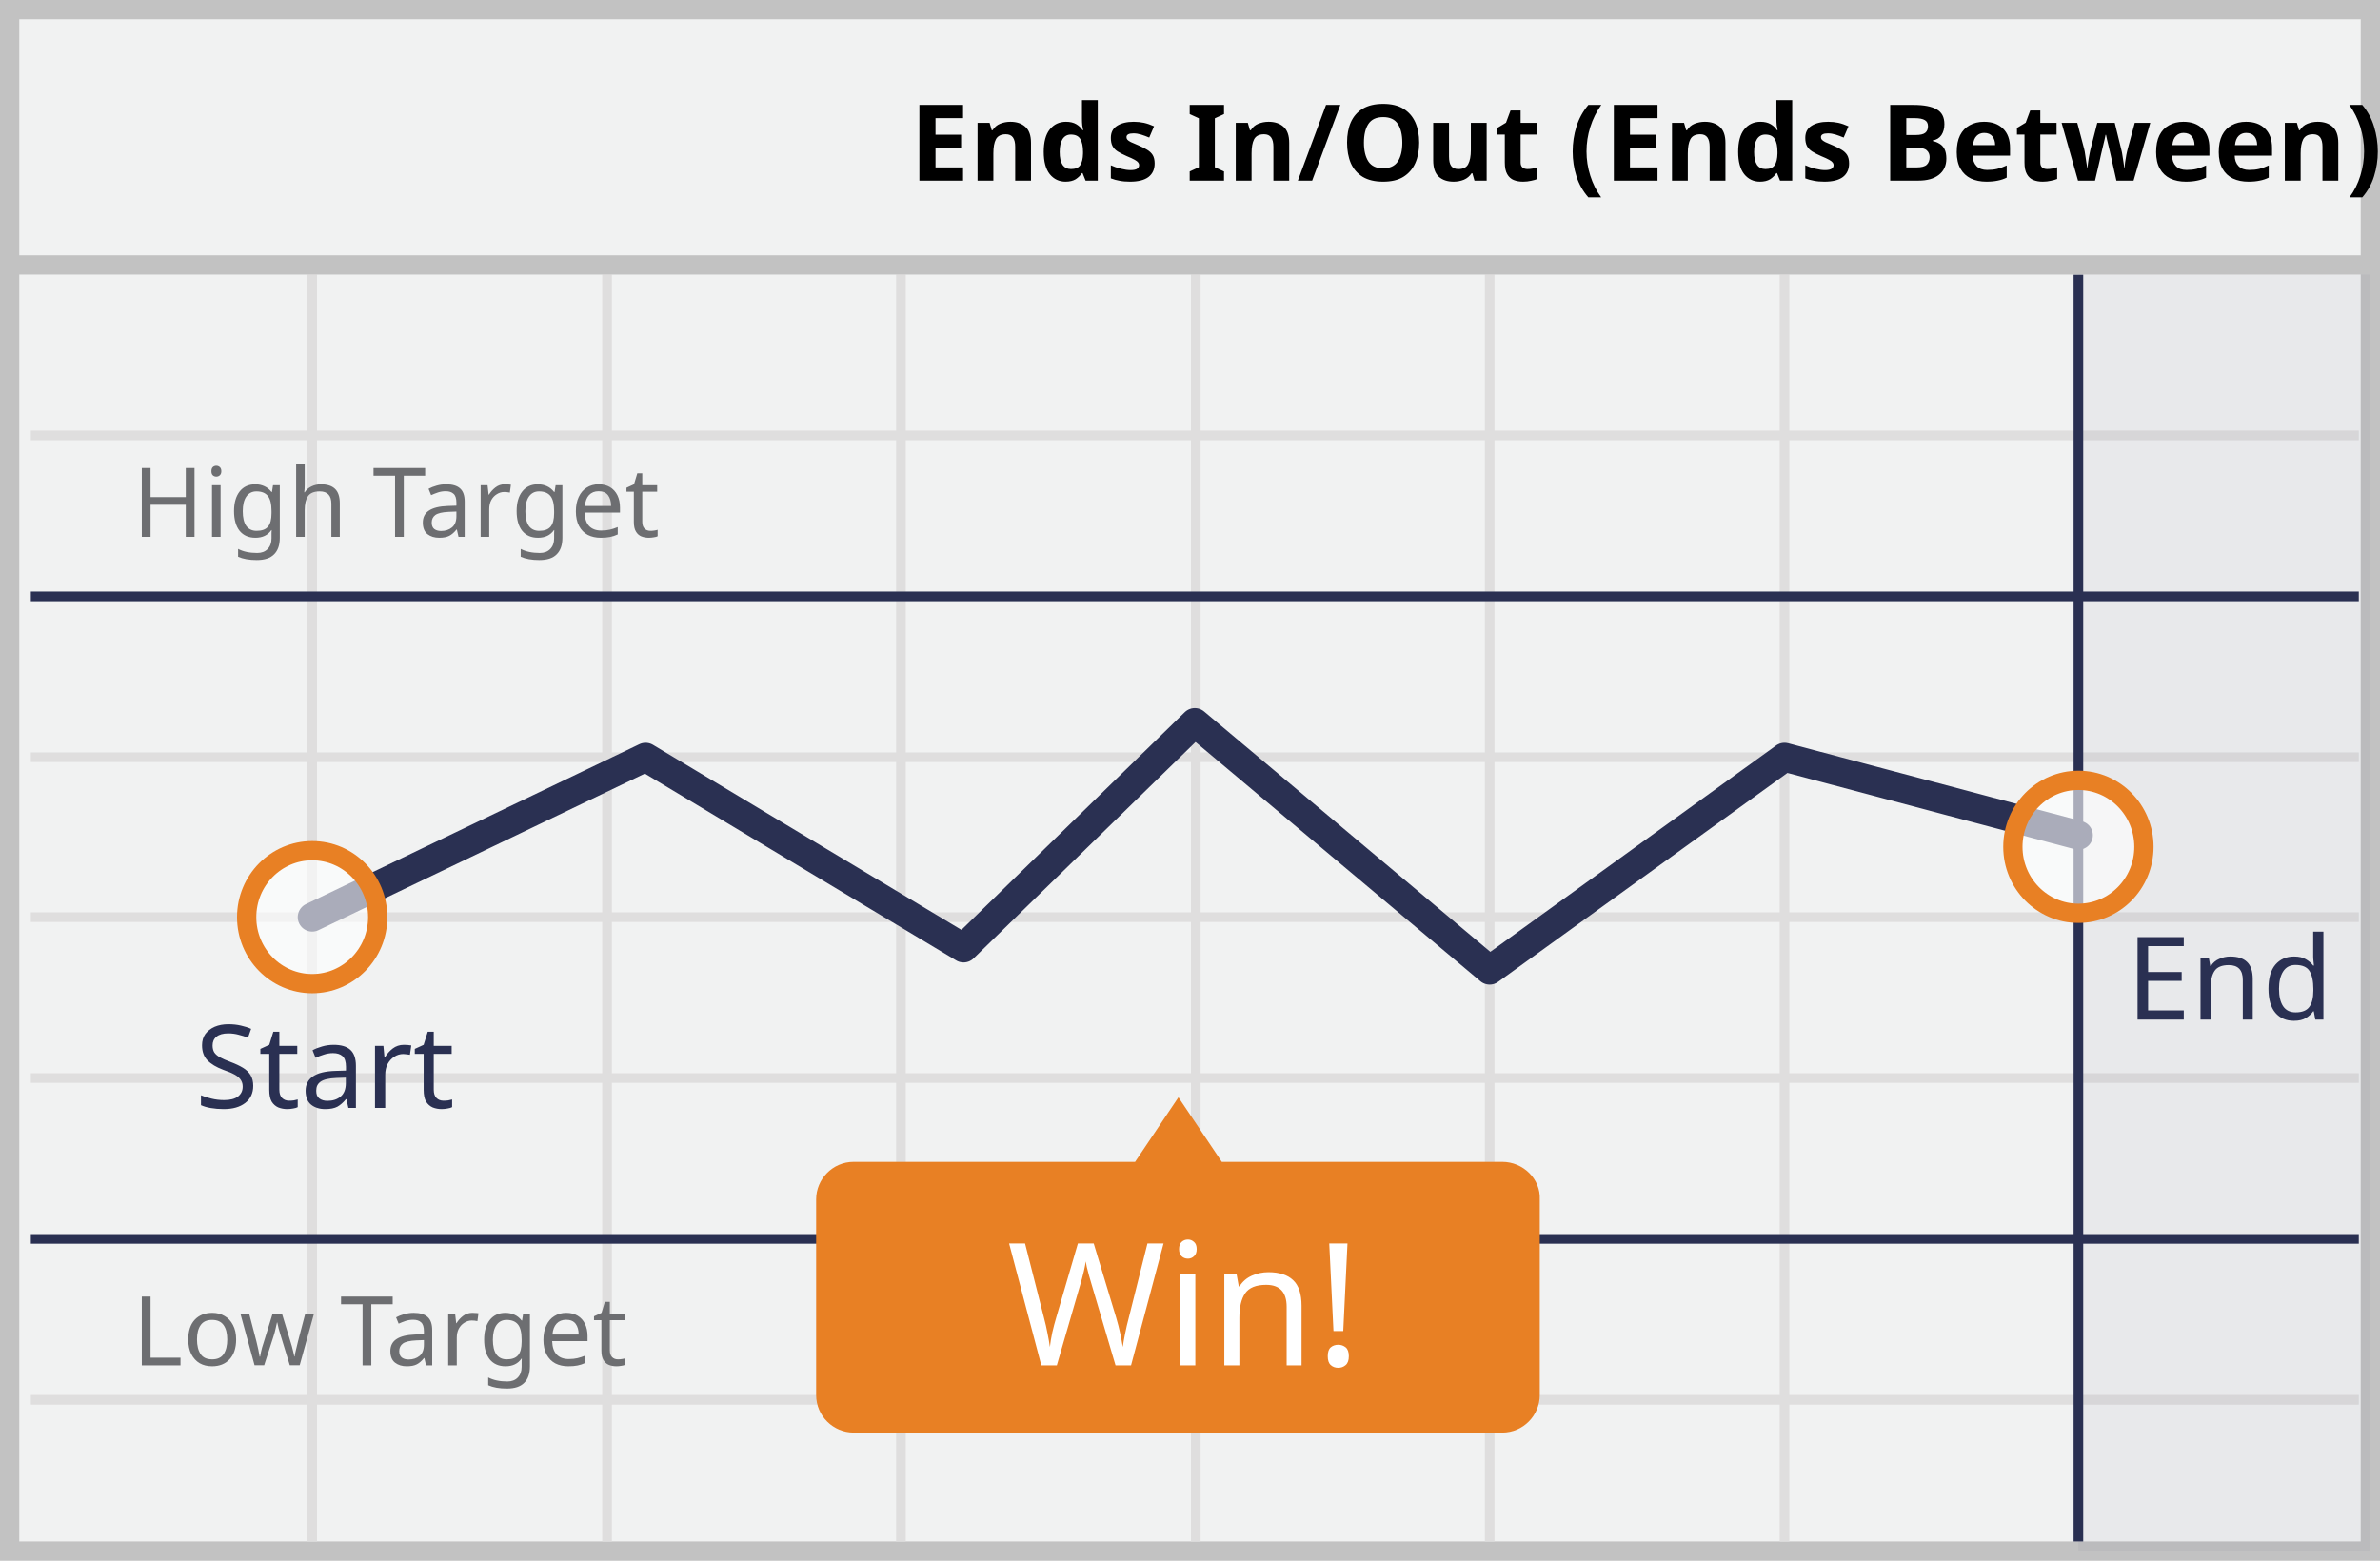
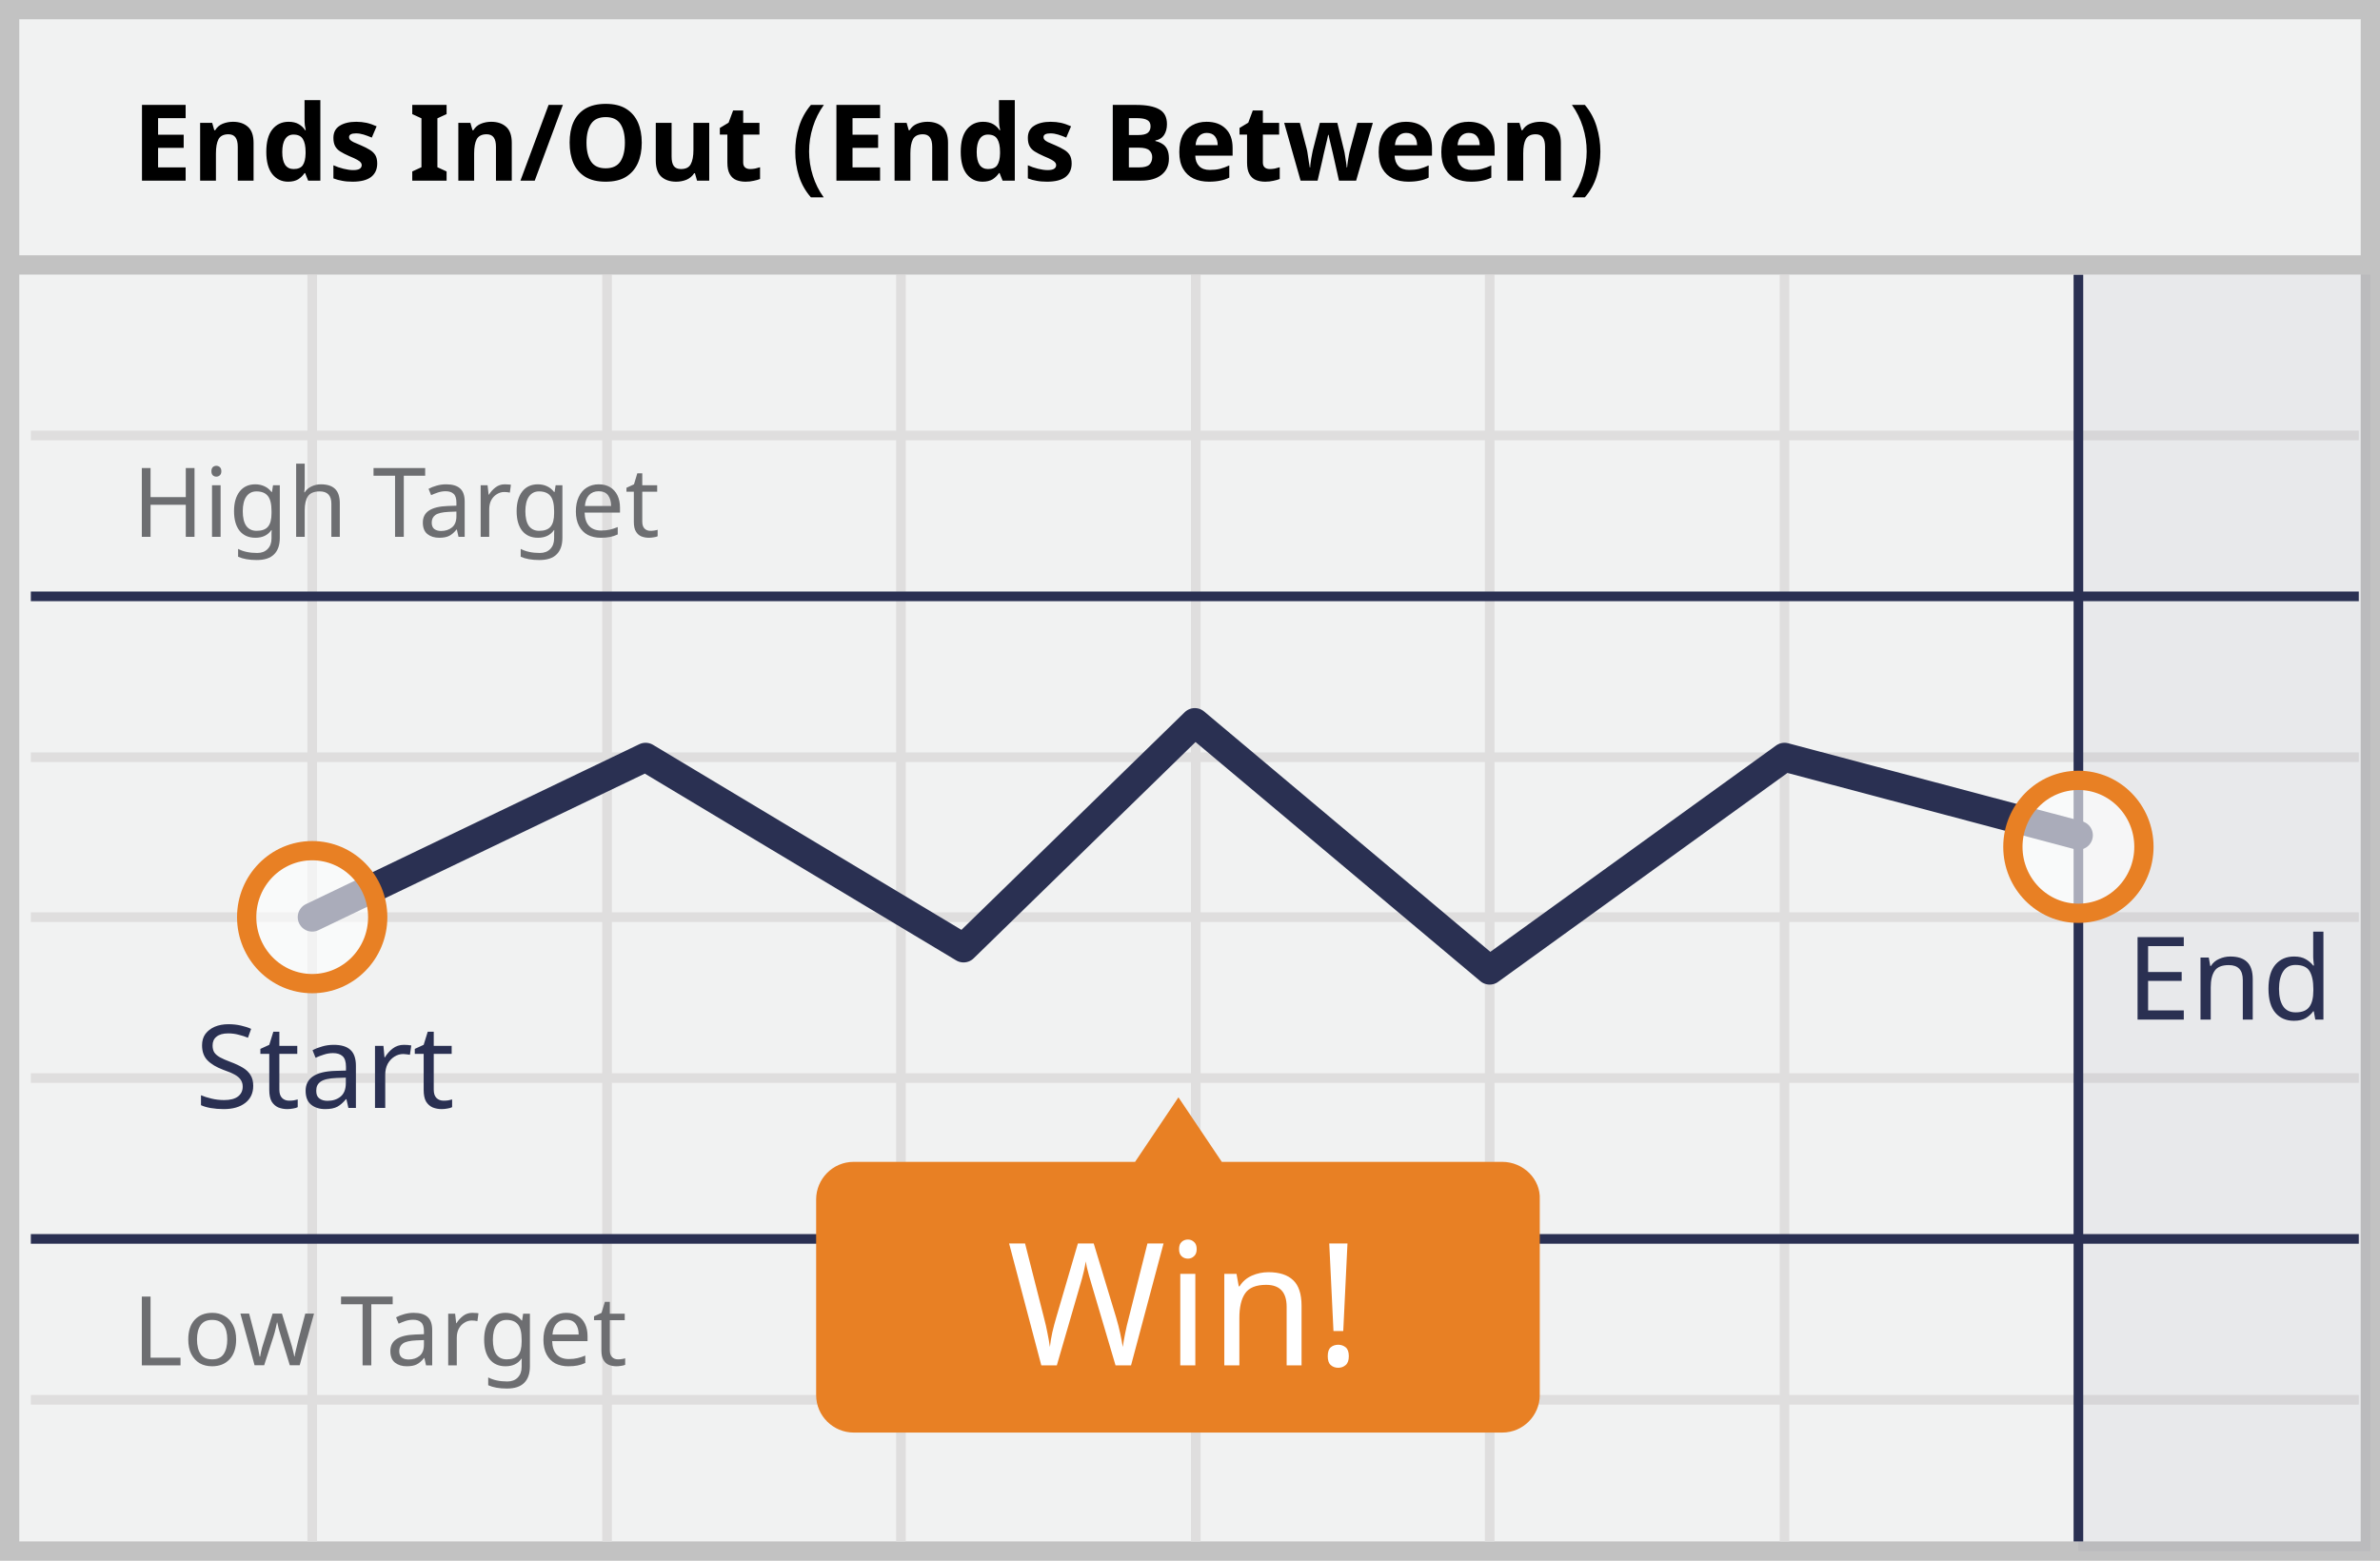
<svg xmlns="http://www.w3.org/2000/svg" version="1.1" id="Layer_1" x="0px" y="0px" viewBox="0 0 247 162" style="enable-background:new 0 0 247 162;" xml:space="preserve">
  <style type="text/css">
	.st0{fill:#F1F2F2;stroke:#C2C2C2;stroke-width:2;stroke-miterlimit:10;}
	.st1{fill:none;stroke:#DFDEDE;stroke-miterlimit:10;}
	.st2{fill:none;stroke:#2A3052;stroke-linejoin:round;stroke-miterlimit:10;}
	.st3{opacity:5.000000e-02;fill:#2A3052;}
	.st4{font-family:'Roboto-Bold';}
	.st5{font-size:12px;}
	.st6{font-family:'Roboto-Regular';}
	.st7{font-size:11px; font-weight:bold;}
	.st8{fill:none;stroke:#2A3052;stroke-width:3;stroke-linecap:round;stroke-linejoin:round;stroke-miterlimit:10;}
	.st9{fill:#2A3052;}
	.st10{fill:#6D6E71;}
	.st11{font-family:'Roboto-Italic';}
	.st12{font-size:10px;}
	.st13{fill:#E88024;}
	.st14{fill:#FFFFFF;}
	.st15{font-size:17.723px;}
	.st16{opacity:0.6;}
	.st17{fill:none;stroke:#E88024;stroke-width:2;stroke-miterlimit:10;}
</style>
  <g>
    <g>
      <rect x="1" y="1" class="st0" width="245" height="160" />
      <g>
        <line class="st1" x1="3.2" y1="45.2" x2="244.8" y2="45.2" />
        <line class="st1" x1="3.2" y1="78.6" x2="244.8" y2="78.6" />
        <line class="st1" x1="3.2" y1="111.9" x2="244.8" y2="111.9" />
        <line class="st1" x1="3.2" y1="145.3" x2="244.8" y2="145.3" />
        <line class="st1" x1="32.4" y1="28.5" x2="32.4" y2="160" />
        <line class="st1" x1="63" y1="28.5" x2="63" y2="160" />
        <line class="st1" x1="93.5" y1="28.5" x2="93.5" y2="160" />
        <line class="st1" x1="124.1" y1="28.5" x2="124.1" y2="160" />
        <line class="st1" x1="154.6" y1="28.5" x2="154.6" y2="160" />
        <line class="st1" x1="185.2" y1="28.5" x2="185.2" y2="160" />
        <line class="st1" x1="3.2" y1="95.2" x2="244.8" y2="95.2" />
        <line class="st2" x1="215.7" y1="28.5" x2="215.7" y2="160" />
        <line class="st2" x1="3.2" y1="61.9" x2="244.8" y2="61.9" />
        <line class="st2" x1="3.2" y1="128.6" x2="244.8" y2="128.6" />
      </g>
      <rect x="215.7" y="27.5" class="st3" width="30.3" height="133.5" />
      <line class="st0" x1="1.5" y1="27.5" x2="246.5" y2="27.5" />
-       <text transform="matrix(1 0 0 1 94.4328 18.75)" class="st6 st7">Ends In/Out (Ends Between)</text>
+       <text transform="matrix(1 0 0 1 13.75 18.75)" class="st6 st7">Ends In/Out (Ends Between)</text>
    </g>
    <polyline class="st8" points="32.4,95.2 67,78.6 100,98.4 124,75 154.6,100.7 185.2,78.6 215.7,86.7  " />
    <text transform="matrix(1 0 0 1 20.2499 115)" class="st9 st6 st5">Start</text>
    <text transform="matrix(1 0 0 1 220.6835 105.8333)" class="st9 st6 st5">End</text>
    <g>
      <text transform="matrix(1 0 0 1 13.7496 141.7254)" class="st10 st11 st12">Low Target</text>
    </g>
    <g>
      <text transform="matrix(1 0 0 1 13.7496 55.7254)" class="st10 st11 st12">High Target</text>
    </g>
    <g>
      <path class="st13" d="M155.9,120.6h-29.1l-4.5-6.7l-4.5,6.7H88.6c-2.2,0-3.9,1.8-3.9,3.9v20.3c0,2.2,1.8,3.9,3.9,3.9h67.3    c2.2,0,3.9-1.8,3.9-3.9v-20.3C159.9,122.4,158.1,120.6,155.9,120.6z" />
      <g>
        <text transform="matrix(1 0 0 1 104.5065 141.7256)" class="st14 st4 st15">Win!</text>
      </g>
    </g>
    <g>
      <g class="st16">
        <ellipse class="st14" cx="215.7" cy="87.9" rx="6.8" ry="6.9" />
      </g>
      <g>
        <ellipse class="st17" cx="215.7" cy="87.9" rx="6.8" ry="6.9" />
      </g>
    </g>
    <g>
      <g class="st16">
        <ellipse class="st14" cx="32.4" cy="95.2" rx="6.8" ry="6.9" />
      </g>
      <g>
        <ellipse class="st17" cx="32.4" cy="95.2" rx="6.8" ry="6.9" />
      </g>
    </g>
  </g>
</svg>
